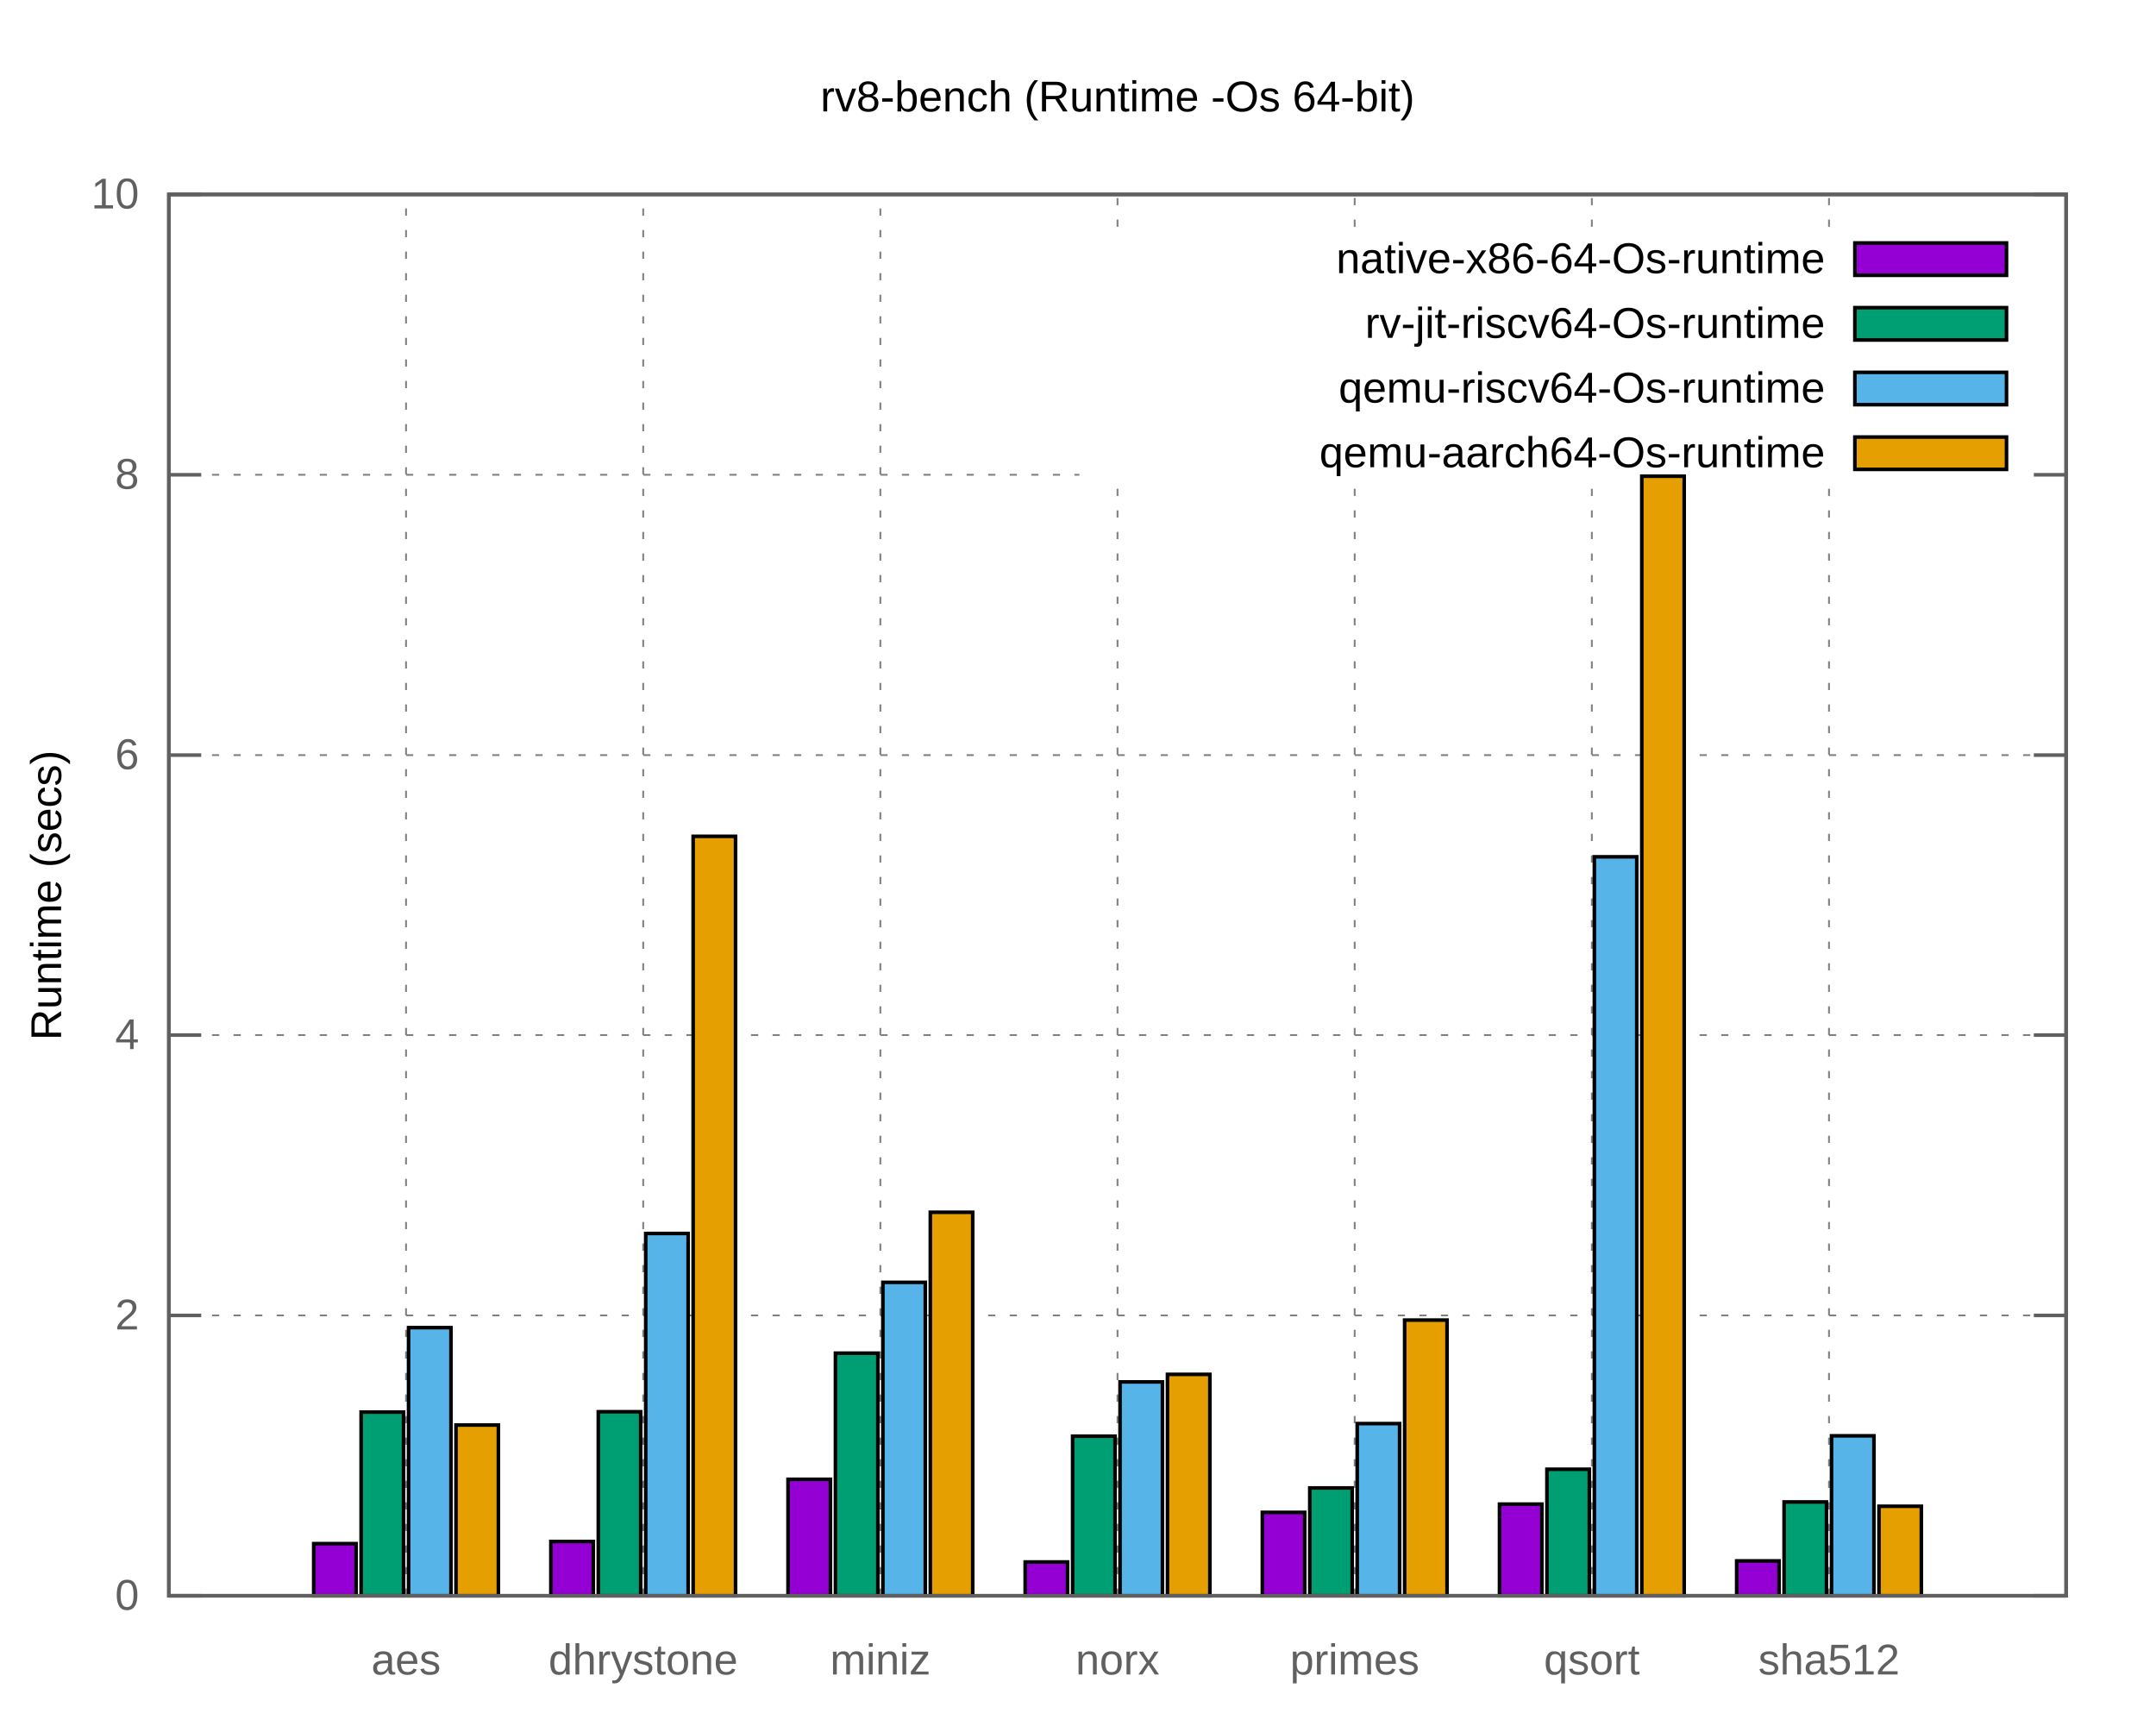
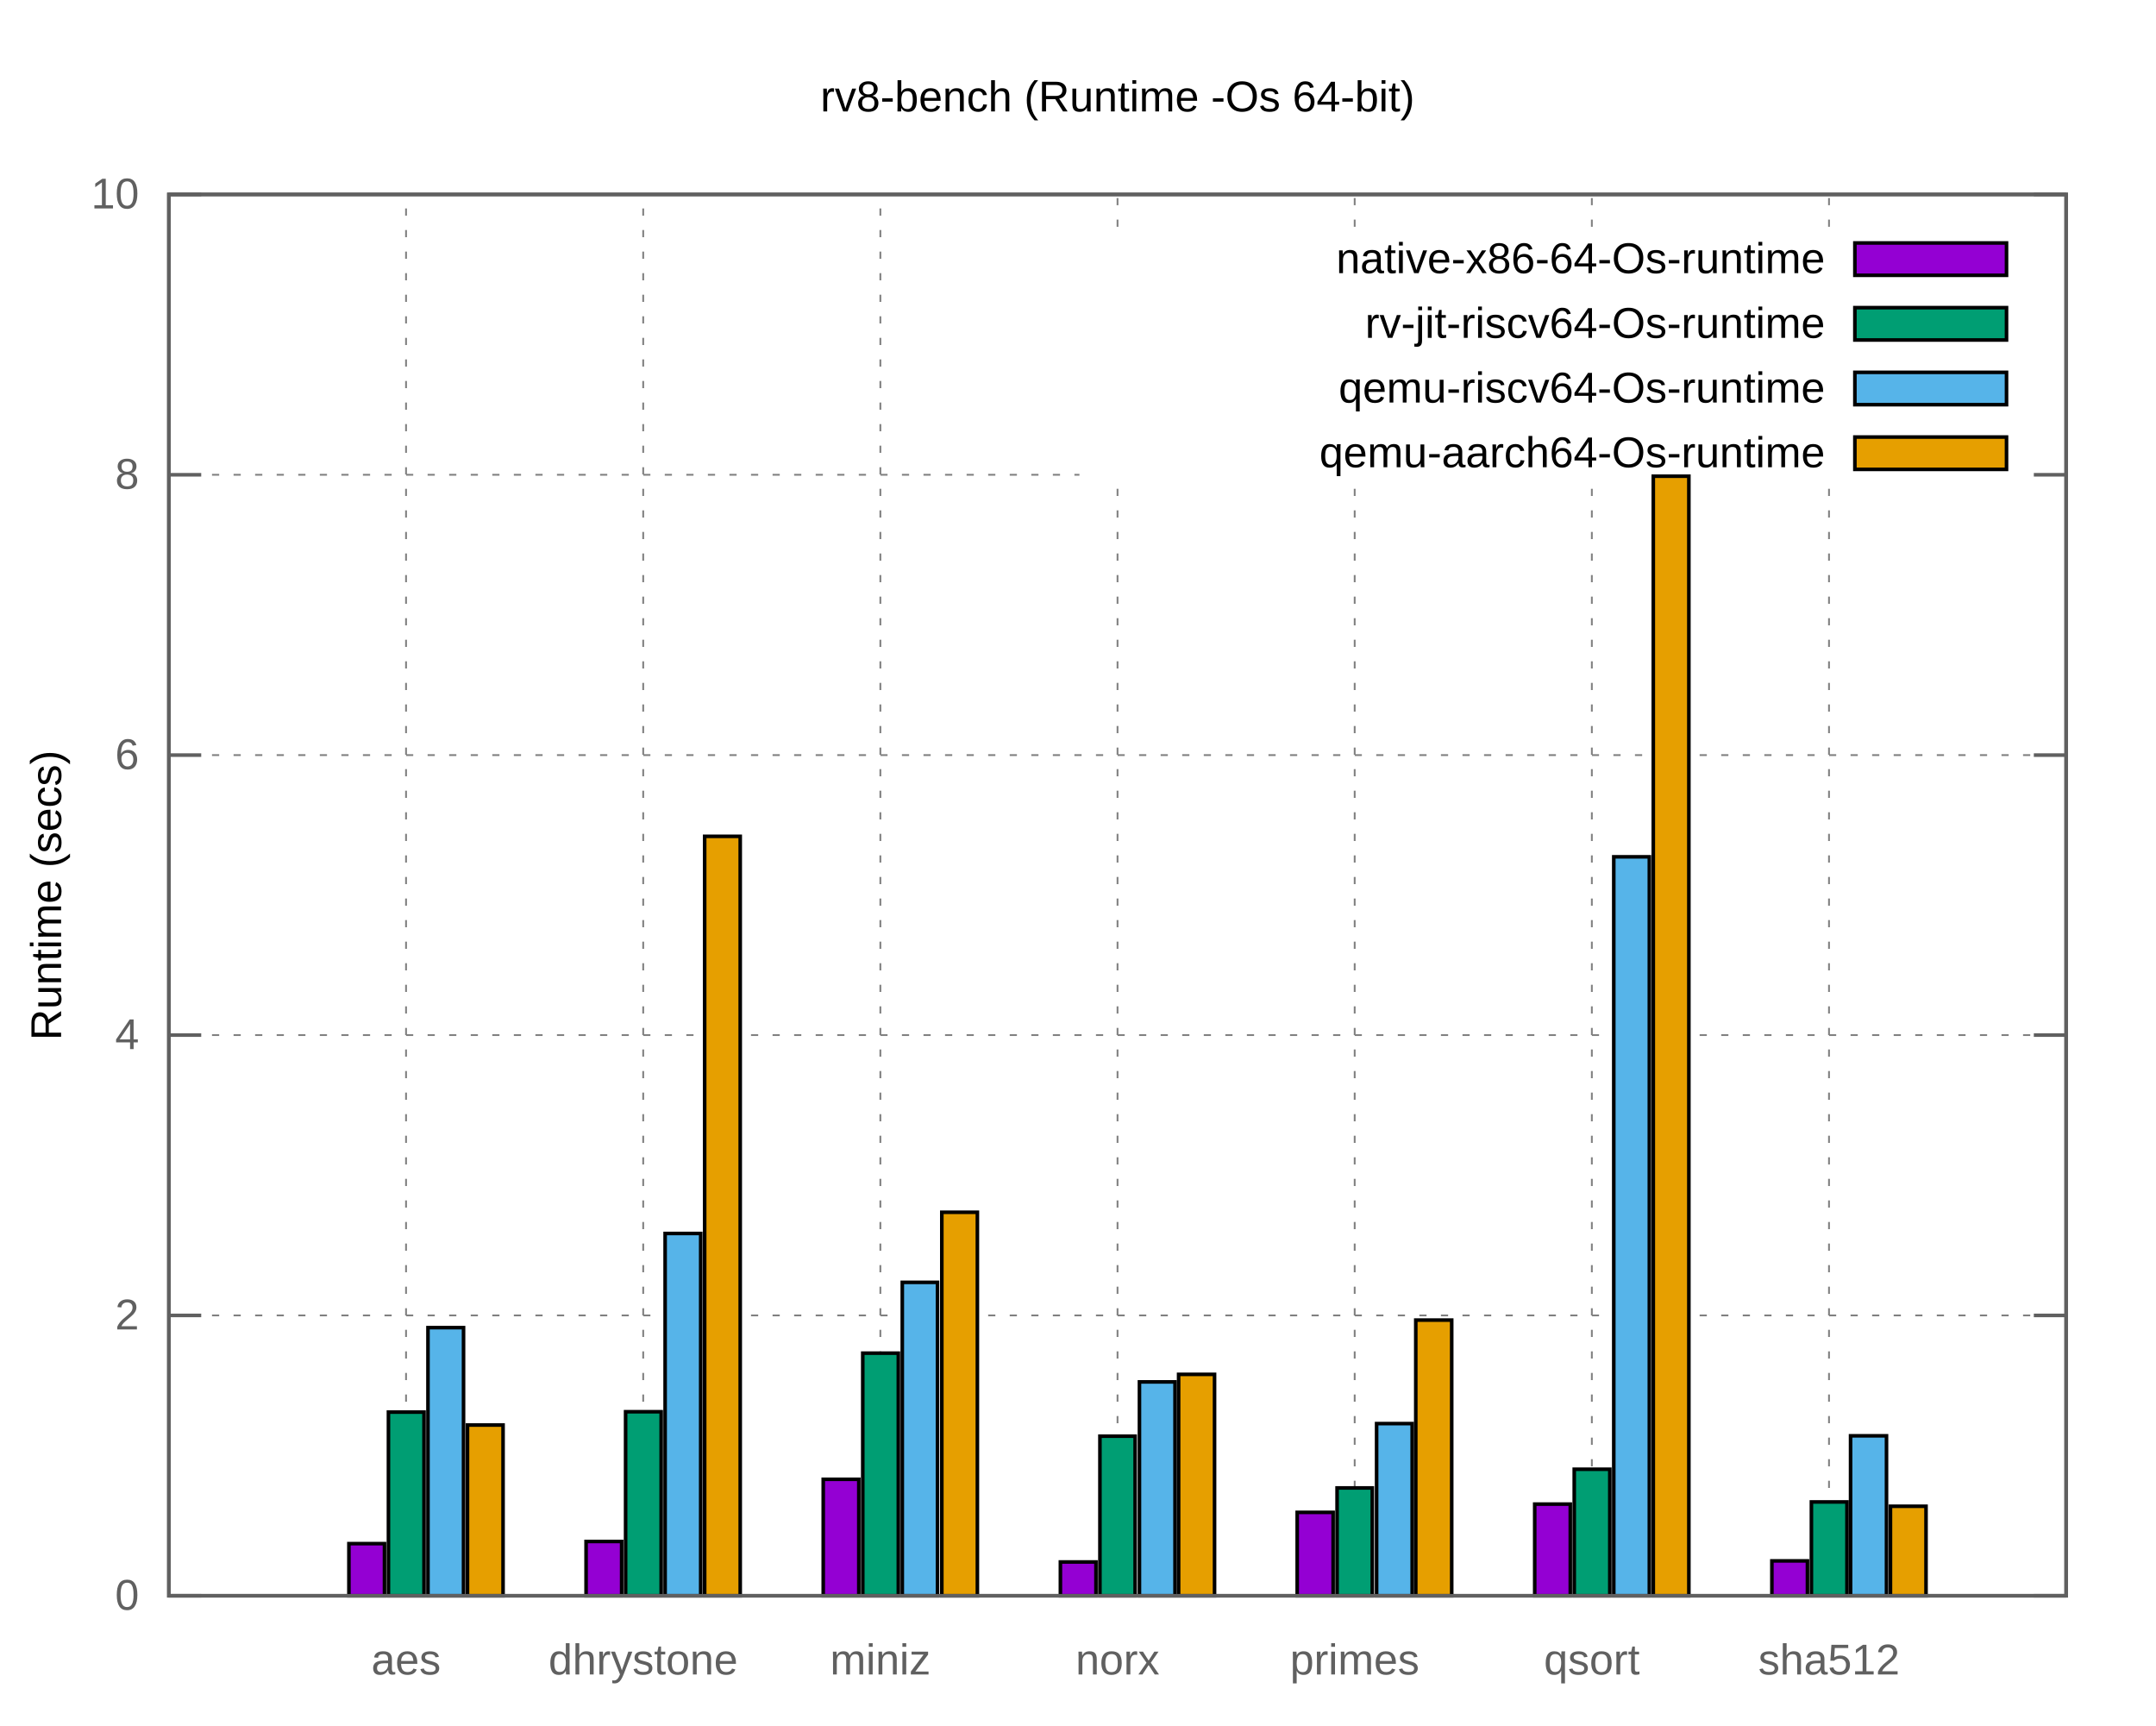
<svg xmlns="http://www.w3.org/2000/svg" xmlns:xlink="http://www.w3.org/1999/xlink" width="600" height="480" viewBox="0 0 600 480">
  <g id="gnuplot_canvas">
    <rect x="0" y="0" width="600" height="480" fill="none" />
    <defs>
      <circle id="gpDot" r="0.5" stroke-width="0.5" />
      <path id="gpPt0" stroke-width="0.222" stroke="currentColor" d="M-1,0 h2 M0,-1 v2" />
      <path id="gpPt1" stroke-width="0.222" stroke="currentColor" d="M-1,-1 L1,1 M1,-1 L-1,1" />
      <path id="gpPt2" stroke-width="0.222" stroke="currentColor" d="M-1,0 L1,0 M0,-1 L0,1 M-1,-1 L1,1 M-1,1 L1,-1" />
      <rect id="gpPt3" stroke-width="0.222" stroke="currentColor" x="-1" y="-1" width="2" height="2" />
      <rect id="gpPt4" stroke-width="0.222" stroke="currentColor" fill="currentColor" x="-1" y="-1" width="2" height="2" />
      <circle id="gpPt5" stroke-width="0.222" stroke="currentColor" cx="0" cy="0" r="1" />
      <use xlink:href="#gpPt5" id="gpPt6" fill="currentColor" stroke="none" />
      <path id="gpPt7" stroke-width="0.222" stroke="currentColor" d="M0,-1.33 L-1.33,0.67 L1.33,0.67 z" />
      <use xlink:href="#gpPt7" id="gpPt8" fill="currentColor" stroke="none" />
      <use xlink:href="#gpPt7" id="gpPt9" stroke="currentColor" transform="rotate(180)" />
      <use xlink:href="#gpPt9" id="gpPt10" fill="currentColor" stroke="none" />
      <use xlink:href="#gpPt3" id="gpPt11" stroke="currentColor" transform="rotate(45)" />
      <use xlink:href="#gpPt11" id="gpPt12" fill="currentColor" stroke="none" />
      <path id="gpPt13" stroke-width="0.222" stroke="currentColor" d="M0,1.330 L1.265,0.411 L0.782,-1.067 L-0.782,-1.076 L-1.265,0.411 z" />
      <use xlink:href="#gpPt13" id="gpPt14" fill="currentColor" stroke="none" />
      <filter id="textbox" filterUnits="objectBoundingBox" x="0" y="0" height="1" width="1">
        <feFlood flood-color="white" flood-opacity="1" result="bgnd" />
        <feComposite in="SourceGraphic" in2="bgnd" operator="atop" />
      </filter>
      <filter id="greybox" filterUnits="objectBoundingBox" x="0" y="0" height="1" width="1">
        <feFlood flood-color="lightgrey" flood-opacity="1" result="grey" />
        <feComposite in="SourceGraphic" in2="grey" operator="atop" />
      </filter>
    </defs>
    <g fill="none" color="white" stroke="rgb( 96,  96,  96)" stroke-width="1.00" stroke-linecap="butt" stroke-linejoin="miter">
</g>
    <g fill="none" color="black" stroke="currentColor" stroke-width="1.00" stroke-linecap="butt" stroke-linejoin="miter">
</g>
    <g fill="none" color="black" stroke="rgb( 96,  96,  96)" stroke-width="0.50" stroke-linecap="butt" stroke-linejoin="miter">
</g>
    <g fill="none" color="gray" stroke="currentColor" stroke-width="0.50" stroke-linecap="butt" stroke-linejoin="miter">
      <path stroke="gray" stroke-dasharray="2,4" class="gridline" d="M47.0,444.0 L575.0,444.0  " />
    </g>
    <g fill="none" color="gray" stroke="gray" stroke-width="1.00" stroke-linecap="butt" stroke-linejoin="miter">
</g>
    <g fill="none" color="black" stroke="currentColor" stroke-width="1.00" stroke-linecap="butt" stroke-linejoin="miter">
      <path stroke="rgb( 96,  96,  96)" d="M47.0,444.0 L56.0,444.0 M575.0,444.0 L566.0,444.0  " />
      <g transform="translate(38.7,447.9)" stroke="none" fill="rgb(96,96,96)" font-family="Arial" font-size="12.00" text-anchor="end">
        <text>
          <tspan font-family="Arial"> 0</tspan>
        </text>
      </g>
    </g>
    <g fill="none" color="black" stroke="currentColor" stroke-width="1.00" stroke-linecap="butt" stroke-linejoin="miter">
</g>
    <g fill="none" color="black" stroke="rgb( 96,  96,  96)" stroke-width="0.50" stroke-linecap="butt" stroke-linejoin="miter">
</g>
    <g fill="none" color="gray" stroke="currentColor" stroke-width="0.50" stroke-linecap="butt" stroke-linejoin="miter">
      <path stroke="gray" stroke-dasharray="2,4" class="gridline" d="M47.0,366.0 L575.0,366.0  " />
    </g>
    <g fill="none" color="gray" stroke="gray" stroke-width="1.00" stroke-linecap="butt" stroke-linejoin="miter">
</g>
    <g fill="none" color="black" stroke="currentColor" stroke-width="1.00" stroke-linecap="butt" stroke-linejoin="miter">
      <path stroke="rgb( 96,  96,  96)" d="M47.0,366.0 L56.0,366.0 M575.0,366.0 L566.0,366.0  " />
      <g transform="translate(38.7,369.9)" stroke="none" fill="rgb(96,96,96)" font-family="Arial" font-size="12.00" text-anchor="end">
        <text>
          <tspan font-family="Arial"> 2</tspan>
        </text>
      </g>
    </g>
    <g fill="none" color="black" stroke="currentColor" stroke-width="1.00" stroke-linecap="butt" stroke-linejoin="miter">
</g>
    <g fill="none" color="black" stroke="rgb( 96,  96,  96)" stroke-width="0.50" stroke-linecap="butt" stroke-linejoin="miter">
</g>
    <g fill="none" color="gray" stroke="currentColor" stroke-width="0.50" stroke-linecap="butt" stroke-linejoin="miter">
      <path stroke="gray" stroke-dasharray="2,4" class="gridline" d="M47.0,288.0 L575.0,288.0  " />
    </g>
    <g fill="none" color="gray" stroke="gray" stroke-width="1.00" stroke-linecap="butt" stroke-linejoin="miter">
</g>
    <g fill="none" color="black" stroke="currentColor" stroke-width="1.00" stroke-linecap="butt" stroke-linejoin="miter">
      <path stroke="rgb( 96,  96,  96)" d="M47.0,288.0 L56.0,288.0 M575.0,288.0 L566.0,288.0  " />
      <g transform="translate(38.7,291.9)" stroke="none" fill="rgb(96,96,96)" font-family="Arial" font-size="12.00" text-anchor="end">
        <text>
          <tspan font-family="Arial"> 4</tspan>
        </text>
      </g>
    </g>
    <g fill="none" color="black" stroke="currentColor" stroke-width="1.00" stroke-linecap="butt" stroke-linejoin="miter">
</g>
    <g fill="none" color="black" stroke="rgb( 96,  96,  96)" stroke-width="0.50" stroke-linecap="butt" stroke-linejoin="miter">
</g>
    <g fill="none" color="gray" stroke="currentColor" stroke-width="0.50" stroke-linecap="butt" stroke-linejoin="miter">
      <path stroke="gray" stroke-dasharray="2,4" class="gridline" d="M47.0,210.1 L575.0,210.1  " />
    </g>
    <g fill="none" color="gray" stroke="gray" stroke-width="1.00" stroke-linecap="butt" stroke-linejoin="miter">
</g>
    <g fill="none" color="black" stroke="currentColor" stroke-width="1.00" stroke-linecap="butt" stroke-linejoin="miter">
      <path stroke="rgb( 96,  96,  96)" d="M47.0,210.1 L56.0,210.1 M575.0,210.1 L566.0,210.1  " />
      <g transform="translate(38.7,214.0)" stroke="none" fill="rgb(96,96,96)" font-family="Arial" font-size="12.00" text-anchor="end">
        <text>
          <tspan font-family="Arial"> 6</tspan>
        </text>
      </g>
    </g>
    <g fill="none" color="black" stroke="currentColor" stroke-width="1.00" stroke-linecap="butt" stroke-linejoin="miter">
</g>
    <g fill="none" color="black" stroke="rgb( 96,  96,  96)" stroke-width="0.50" stroke-linecap="butt" stroke-linejoin="miter">
</g>
    <g fill="none" color="gray" stroke="currentColor" stroke-width="0.50" stroke-linecap="butt" stroke-linejoin="miter">
      <path stroke="gray" stroke-dasharray="2,4" class="gridline" d="M47.0,132.1 L300.4,132.1 M566.7,132.1 L575.0,132.1  " />
    </g>
    <g fill="none" color="gray" stroke="gray" stroke-width="1.00" stroke-linecap="butt" stroke-linejoin="miter">
</g>
    <g fill="none" color="black" stroke="currentColor" stroke-width="1.00" stroke-linecap="butt" stroke-linejoin="miter">
      <path stroke="rgb( 96,  96,  96)" d="M47.0,132.1 L56.0,132.1 M575.0,132.1 L566.0,132.1  " />
      <g transform="translate(38.7,136.0)" stroke="none" fill="rgb(96,96,96)" font-family="Arial" font-size="12.00" text-anchor="end">
        <text>
          <tspan font-family="Arial"> 8</tspan>
        </text>
      </g>
    </g>
    <g fill="none" color="black" stroke="currentColor" stroke-width="1.00" stroke-linecap="butt" stroke-linejoin="miter">
</g>
    <g fill="none" color="black" stroke="rgb( 96,  96,  96)" stroke-width="0.50" stroke-linecap="butt" stroke-linejoin="miter">
</g>
    <g fill="none" color="gray" stroke="currentColor" stroke-width="0.50" stroke-linecap="butt" stroke-linejoin="miter">
      <path stroke="gray" stroke-dasharray="2,4" class="gridline" d="M47.0,54.1 L575.0,54.1  " />
    </g>
    <g fill="none" color="gray" stroke="gray" stroke-width="1.00" stroke-linecap="butt" stroke-linejoin="miter">
</g>
    <g fill="none" color="black" stroke="currentColor" stroke-width="1.00" stroke-linecap="butt" stroke-linejoin="miter">
      <path stroke="rgb( 96,  96,  96)" d="M47.0,54.1 L56.0,54.1 M575.0,54.1 L566.0,54.1  " />
      <g transform="translate(38.7,58.0)" stroke="none" fill="rgb(96,96,96)" font-family="Arial" font-size="12.00" text-anchor="end">
        <text>
          <tspan font-family="Arial"> 10</tspan>
        </text>
      </g>
    </g>
    <g fill="none" color="black" stroke="currentColor" stroke-width="1.00" stroke-linecap="butt" stroke-linejoin="miter">
</g>
    <g fill="none" color="black" stroke="rgb( 96,  96,  96)" stroke-width="0.50" stroke-linecap="butt" stroke-linejoin="miter">
</g>
    <g fill="none" color="gray" stroke="currentColor" stroke-width="0.50" stroke-linecap="butt" stroke-linejoin="miter">
      <path stroke="gray" stroke-dasharray="2,4" class="gridline" d="M113.0,444.0 L113.0,54.1  " />
    </g>
    <g fill="none" color="gray" stroke="gray" stroke-width="1.00" stroke-linecap="butt" stroke-linejoin="miter">
</g>
    <g fill="none" color="black" stroke="currentColor" stroke-width="1.00" stroke-linecap="butt" stroke-linejoin="miter">
      <path stroke="rgb( 96,  96,  96)" d="M113.0,444.0 M113.0,54.1  " />
      <g transform="translate(113.0,465.9)" stroke="none" fill="rgb(96,96,96)" font-family="Arial" font-size="12.00" text-anchor="middle">
        <text>
          <tspan font-family="Arial">aes</tspan>
        </text>
      </g>
    </g>
    <g fill="none" color="black" stroke="currentColor" stroke-width="1.00" stroke-linecap="butt" stroke-linejoin="miter">
</g>
    <g fill="none" color="black" stroke="rgb( 96,  96,  96)" stroke-width="0.50" stroke-linecap="butt" stroke-linejoin="miter">
</g>
    <g fill="none" color="gray" stroke="currentColor" stroke-width="0.50" stroke-linecap="butt" stroke-linejoin="miter">
      <path stroke="gray" stroke-dasharray="2,4" class="gridline" d="M179.0,444.0 L179.0,54.1  " />
    </g>
    <g fill="none" color="gray" stroke="gray" stroke-width="1.00" stroke-linecap="butt" stroke-linejoin="miter">
</g>
    <g fill="none" color="black" stroke="currentColor" stroke-width="1.00" stroke-linecap="butt" stroke-linejoin="miter">
      <path stroke="rgb( 96,  96,  96)" d="M179.0,444.0 M179.0,54.1  " />
      <g transform="translate(179.0,465.9)" stroke="none" fill="rgb(96,96,96)" font-family="Arial" font-size="12.00" text-anchor="middle">
        <text>
          <tspan font-family="Arial">dhrystone</tspan>
        </text>
      </g>
    </g>
    <g fill="none" color="black" stroke="currentColor" stroke-width="1.00" stroke-linecap="butt" stroke-linejoin="miter">
</g>
    <g fill="none" color="black" stroke="rgb( 96,  96,  96)" stroke-width="0.50" stroke-linecap="butt" stroke-linejoin="miter">
</g>
    <g fill="none" color="gray" stroke="currentColor" stroke-width="0.50" stroke-linecap="butt" stroke-linejoin="miter">
      <path stroke="gray" stroke-dasharray="2,4" class="gridline" d="M245.0,444.0 L245.0,54.1  " />
    </g>
    <g fill="none" color="gray" stroke="gray" stroke-width="1.00" stroke-linecap="butt" stroke-linejoin="miter">
</g>
    <g fill="none" color="black" stroke="currentColor" stroke-width="1.00" stroke-linecap="butt" stroke-linejoin="miter">
      <path stroke="rgb( 96,  96,  96)" d="M245.0,444.0 M245.0,54.1  " />
      <g transform="translate(245.0,465.9)" stroke="none" fill="rgb(96,96,96)" font-family="Arial" font-size="12.00" text-anchor="middle">
        <text>
          <tspan font-family="Arial">miniz</tspan>
        </text>
      </g>
    </g>
    <g fill="none" color="black" stroke="currentColor" stroke-width="1.00" stroke-linecap="butt" stroke-linejoin="miter">
</g>
    <g fill="none" color="black" stroke="rgb( 96,  96,  96)" stroke-width="0.50" stroke-linecap="butt" stroke-linejoin="miter">
</g>
    <g fill="none" color="gray" stroke="currentColor" stroke-width="0.50" stroke-linecap="butt" stroke-linejoin="miter">
      <path stroke="gray" stroke-dasharray="2,4" class="gridline" d="M311.0,444.0 L311.0,135.1 M311.0,63.1 L311.0,54.1  " />
    </g>
    <g fill="none" color="gray" stroke="gray" stroke-width="1.00" stroke-linecap="butt" stroke-linejoin="miter">
</g>
    <g fill="none" color="black" stroke="currentColor" stroke-width="1.00" stroke-linecap="butt" stroke-linejoin="miter">
      <path stroke="rgb( 96,  96,  96)" d="M311.0,444.0 M311.0,54.1  " />
      <g transform="translate(311.0,465.9)" stroke="none" fill="rgb(96,96,96)" font-family="Arial" font-size="12.00" text-anchor="middle">
        <text>
          <tspan font-family="Arial">norx</tspan>
        </text>
      </g>
    </g>
    <g fill="none" color="black" stroke="currentColor" stroke-width="1.00" stroke-linecap="butt" stroke-linejoin="miter">
</g>
    <g fill="none" color="black" stroke="rgb( 96,  96,  96)" stroke-width="0.50" stroke-linecap="butt" stroke-linejoin="miter">
</g>
    <g fill="none" color="gray" stroke="currentColor" stroke-width="0.50" stroke-linecap="butt" stroke-linejoin="miter">
      <path stroke="gray" stroke-dasharray="2,4" class="gridline" d="M377.0,444.0 L377.0,135.1 M377.0,63.1 L377.0,54.1  " />
    </g>
    <g fill="none" color="gray" stroke="gray" stroke-width="1.00" stroke-linecap="butt" stroke-linejoin="miter">
</g>
    <g fill="none" color="black" stroke="currentColor" stroke-width="1.00" stroke-linecap="butt" stroke-linejoin="miter">
      <path stroke="rgb( 96,  96,  96)" d="M377.0,444.0 M377.0,54.1  " />
      <g transform="translate(377.0,465.9)" stroke="none" fill="rgb(96,96,96)" font-family="Arial" font-size="12.00" text-anchor="middle">
        <text>
          <tspan font-family="Arial">primes</tspan>
        </text>
      </g>
    </g>
    <g fill="none" color="black" stroke="currentColor" stroke-width="1.00" stroke-linecap="butt" stroke-linejoin="miter">
</g>
    <g fill="none" color="black" stroke="rgb( 96,  96,  96)" stroke-width="0.50" stroke-linecap="butt" stroke-linejoin="miter">
</g>
    <g fill="none" color="gray" stroke="currentColor" stroke-width="0.50" stroke-linecap="butt" stroke-linejoin="miter">
      <path stroke="gray" stroke-dasharray="2,4" class="gridline" d="M443.0,444.0 L443.0,135.1 M443.0,63.1 L443.0,54.1  " />
    </g>
    <g fill="none" color="gray" stroke="gray" stroke-width="1.00" stroke-linecap="butt" stroke-linejoin="miter">
</g>
    <g fill="none" color="black" stroke="currentColor" stroke-width="1.00" stroke-linecap="butt" stroke-linejoin="miter">
      <path stroke="rgb( 96,  96,  96)" d="M443.0,444.0 M443.0,54.1  " />
      <g transform="translate(443.0,465.9)" stroke="none" fill="rgb(96,96,96)" font-family="Arial" font-size="12.00" text-anchor="middle">
        <text>
          <tspan font-family="Arial">qsort</tspan>
        </text>
      </g>
    </g>
    <g fill="none" color="black" stroke="currentColor" stroke-width="1.00" stroke-linecap="butt" stroke-linejoin="miter">
</g>
    <g fill="none" color="black" stroke="rgb( 96,  96,  96)" stroke-width="0.50" stroke-linecap="butt" stroke-linejoin="miter">
</g>
    <g fill="none" color="gray" stroke="currentColor" stroke-width="0.50" stroke-linecap="butt" stroke-linejoin="miter">
      <path stroke="gray" stroke-dasharray="2,4" class="gridline" d="M509.0,444.0 L509.0,135.1 M509.0,63.1 L509.0,54.1  " />
    </g>
    <g fill="none" color="gray" stroke="gray" stroke-width="1.00" stroke-linecap="butt" stroke-linejoin="miter">
</g>
    <g fill="none" color="black" stroke="currentColor" stroke-width="1.00" stroke-linecap="butt" stroke-linejoin="miter">
      <path stroke="rgb( 96,  96,  96)" d="M509.0,444.0 M509.0,54.1  " />
      <g transform="translate(509.0,465.9)" stroke="none" fill="rgb(96,96,96)" font-family="Arial" font-size="12.00" text-anchor="middle">
        <text>
          <tspan font-family="Arial">sha512</tspan>
        </text>
      </g>
    </g>
    <g fill="none" color="black" stroke="currentColor" stroke-width="1.00" stroke-linecap="butt" stroke-linejoin="miter">
</g>
    <g fill="none" color="black" stroke="currentColor" stroke-width="1.00" stroke-linecap="butt" stroke-linejoin="miter">
      <path stroke="rgb( 96,  96,  96)" d="M47.0,54.1 L47.0,444.0 L575.0,444.0 L575.0,54.1 L47.0,54.1 Z  " />
    </g>
    <g fill="none" color="black" stroke="currentColor" stroke-width="1.00" stroke-linecap="butt" stroke-linejoin="miter">
      <g transform="translate(17.0,249.1) rotate(270)" stroke="none" fill="black" font-family="Arial" font-size="12.00" text-anchor="middle">
        <text>
          <tspan font-family="Arial">Runtime (secs)</tspan>
        </text>
      </g>
    </g>
    <g fill="none" color="black" stroke="currentColor" stroke-width="1.00" stroke-linecap="butt" stroke-linejoin="miter">
      <g transform="translate(311.0,31.0)" stroke="none" fill="black" font-family="Arial" font-size="12.00" text-anchor="middle">
        <text>
          <tspan font-family="Arial">rv8-bench (Runtime -Os 64-bit)</tspan>
        </text>
      </g>
    </g>
    <g id="gnuplot_plot_1">
      <g fill="none" color="black" stroke="currentColor" stroke-width="1.00" stroke-linecap="butt" stroke-linejoin="miter">
        <g transform="translate(507.9,76.0)" stroke="none" fill="black" font-family="Arial" font-size="12.00" text-anchor="end">
          <text>
            <tspan font-family="Arial">native-x86-64-Os-runtime</tspan>
          </text>
        </g>
      </g>
      <g fill="none" color="black" stroke="currentColor" stroke-width="1.00" stroke-linecap="butt" stroke-linejoin="miter">
        <g stroke="none" shape-rendering="crispEdges">
          <polygon fill="rgb(148,   0, 211)" points="516.2,76.6 558.4,76.6 558.4,67.6 516.2,67.6 " />
        </g>
        <path stroke="black" d="M516.2,76.6 L558.4,76.6 L558.4,67.6 L516.2,67.6 L516.2,76.6 Z  " />
      </g>
      <g fill="none" color="black" stroke="currentColor" stroke-width="1.00" stroke-linecap="butt" stroke-linejoin="miter">
        <g stroke="none" shape-rendering="crispEdges">
-           <polygon fill="rgb(148,   0, 211)" points="87.3,444.0 99.2,444.0 99.2,429.4 87.3,429.4 " />
-         </g>
-         <path stroke="black" d="M87.3,444.0 L87.3,429.5 L99.1,429.5 L99.1,444.0 L87.3,444.0 Z  " />
-       </g>
-       <g fill="none" color="black" stroke="currentColor" stroke-width="1.00" stroke-linecap="butt" stroke-linejoin="miter">
-         <g stroke="none" shape-rendering="crispEdges">
-           <polygon fill="rgb(148,   0, 211)" points="153.3,444.0 165.2,444.0 165.2,428.8 153.3,428.8 " />
-         </g>
-         <path stroke="black" d="M153.3,444.0 L153.3,428.9 L165.1,428.9 L165.1,444.0 L153.3,444.0 Z  " />
-       </g>
-       <g fill="none" color="black" stroke="currentColor" stroke-width="1.00" stroke-linecap="butt" stroke-linejoin="miter">
-         <g stroke="none" shape-rendering="crispEdges">
-           <polygon fill="rgb(148,   0, 211)" points="219.3,444.0 231.2,444.0 231.2,411.5 219.3,411.5 " />
-         </g>
-         <path stroke="black" d="M219.3,444.0 L219.3,411.6 L231.1,411.6 L231.1,444.0 L219.3,444.0 Z  " />
-       </g>
-       <g fill="none" color="black" stroke="currentColor" stroke-width="1.00" stroke-linecap="butt" stroke-linejoin="miter">
-         <g stroke="none" shape-rendering="crispEdges">
-           <polygon fill="rgb(148,   0, 211)" points="285.3,444.0 297.2,444.0 297.2,434.5 285.3,434.5 " />
-         </g>
-         <path stroke="black" d="M285.3,444.0 L285.3,434.6 L297.1,434.6 L297.1,444.0 L285.3,444.0 Z  " />
-       </g>
-       <g fill="none" color="black" stroke="currentColor" stroke-width="1.00" stroke-linecap="butt" stroke-linejoin="miter">
-         <g stroke="none" shape-rendering="crispEdges">
-           <polygon fill="rgb(148,   0, 211)" points="351.3,444.0 363.2,444.0 363.2,420.7 351.3,420.7 " />
-         </g>
-         <path stroke="black" d="M351.3,444.0 L351.3,420.8 L363.1,420.8 L363.1,444.0 L351.3,444.0 Z  " />
-       </g>
-       <g fill="none" color="black" stroke="currentColor" stroke-width="1.00" stroke-linecap="butt" stroke-linejoin="miter">
-         <g stroke="none" shape-rendering="crispEdges">
-           <polygon fill="rgb(148,   0, 211)" points="417.3,444.0 429.2,444.0 429.2,418.4 417.3,418.4 " />
-         </g>
-         <path stroke="black" d="M417.3,444.0 L417.3,418.5 L429.1,418.5 L429.1,444.0 L417.3,444.0 Z  " />
-       </g>
-       <g fill="none" color="black" stroke="currentColor" stroke-width="1.00" stroke-linecap="butt" stroke-linejoin="miter">
-         <g stroke="none" shape-rendering="crispEdges">
-           <polygon fill="rgb(148,   0, 211)" points="483.3,444.0 495.2,444.0 495.2,434.2 483.3,434.2 " />
-         </g>
-         <path stroke="black" d="M483.3,444.0 L483.3,434.3 L495.1,434.3 L495.1,444.0 L483.3,444.0 Z  " />
+           <polygon fill="rgb(148,   0, 211)" points="97.1,444.0 107.1,444.0 107.1,429.4 97.1,429.4 " />
+         </g>
+         <path stroke="black" d="M97.1,444.0 L97.1,429.5 L107.0,429.5 L107.0,444.0 L97.1,444.0 Z  " />
+       </g>
+       <g fill="none" color="black" stroke="currentColor" stroke-width="1.00" stroke-linecap="butt" stroke-linejoin="miter">
+         <g stroke="none" shape-rendering="crispEdges">
+           <polygon fill="rgb(148,   0, 211)" points="163.1,444.0 173.1,444.0 173.1,428.8 163.1,428.8 " />
+         </g>
+         <path stroke="black" d="M163.1,444.0 L163.1,428.9 L173.0,428.9 L173.0,444.0 L163.1,444.0 Z  " />
+       </g>
+       <g fill="none" color="black" stroke="currentColor" stroke-width="1.00" stroke-linecap="butt" stroke-linejoin="miter">
+         <g stroke="none" shape-rendering="crispEdges">
+           <polygon fill="rgb(148,   0, 211)" points="229.1,444.0 239.1,444.0 239.1,411.5 229.1,411.5 " />
+         </g>
+         <path stroke="black" d="M229.1,444.0 L229.1,411.6 L239.0,411.6 L239.0,444.0 L229.1,444.0 Z  " />
+       </g>
+       <g fill="none" color="black" stroke="currentColor" stroke-width="1.00" stroke-linecap="butt" stroke-linejoin="miter">
+         <g stroke="none" shape-rendering="crispEdges">
+           <polygon fill="rgb(148,   0, 211)" points="295.1,444.0 305.1,444.0 305.1,434.5 295.1,434.5 " />
+         </g>
+         <path stroke="black" d="M295.1,444.0 L295.1,434.6 L305.0,434.6 L305.0,444.0 L295.1,444.0 Z  " />
+       </g>
+       <g fill="none" color="black" stroke="currentColor" stroke-width="1.00" stroke-linecap="butt" stroke-linejoin="miter">
+         <g stroke="none" shape-rendering="crispEdges">
+           <polygon fill="rgb(148,   0, 211)" points="361.0,444.0 371.1,444.0 371.1,420.7 361.0,420.7 " />
+         </g>
+         <path stroke="black" d="M361.0,444.0 L361.0,420.8 L371.0,420.8 L371.0,444.0 L361.0,444.0 Z  " />
+       </g>
+       <g fill="none" color="black" stroke="currentColor" stroke-width="1.00" stroke-linecap="butt" stroke-linejoin="miter">
+         <g stroke="none" shape-rendering="crispEdges">
+           <polygon fill="rgb(148,   0, 211)" points="427.1,444.0 437.1,444.0 437.1,418.4 427.1,418.4 " />
+         </g>
+         <path stroke="black" d="M427.1,444.0 L427.1,418.5 L437.0,418.5 L437.0,444.0 L427.1,444.0 Z  " />
+       </g>
+       <g fill="none" color="black" stroke="currentColor" stroke-width="1.00" stroke-linecap="butt" stroke-linejoin="miter">
+         <g stroke="none" shape-rendering="crispEdges">
+           <polygon fill="rgb(148,   0, 211)" points="493.1,444.0 503.1,444.0 503.1,434.2 493.1,434.2 " />
+         </g>
+         <path stroke="black" d="M493.1,444.0 L493.1,434.3 L503.0,434.3 L503.0,444.0 L493.1,444.0 Z  " />
      </g>
      <g fill="none" color="black" stroke="currentColor" stroke-width="1.00" stroke-linecap="butt" stroke-linejoin="miter">
</g>
    </g>
    <g id="gnuplot_plot_2">
      <g fill="none" color="black" stroke="currentColor" stroke-width="1.00" stroke-linecap="butt" stroke-linejoin="miter">
        <g transform="translate(507.9,94.0)" stroke="none" fill="black" font-family="Arial" font-size="12.00" text-anchor="end">
          <text>
            <tspan font-family="Arial">rv-jit-riscv64-Os-runtime</tspan>
          </text>
        </g>
      </g>
      <g fill="none" color="black" stroke="currentColor" stroke-width="1.00" stroke-linecap="butt" stroke-linejoin="miter">
        <g stroke="none" shape-rendering="crispEdges">
          <polygon fill="rgb(  0, 158, 115)" points="516.2,94.6 558.4,94.6 558.4,85.6 516.2,85.6 " />
        </g>
        <path stroke="black" d="M516.2,94.6 L558.4,94.6 L558.4,85.6 L516.2,85.6 L516.2,94.6 Z  " />
      </g>
      <g fill="none" color="black" stroke="currentColor" stroke-width="1.00" stroke-linecap="butt" stroke-linejoin="miter">
        <g stroke="none" shape-rendering="crispEdges">
-           <polygon fill="rgb(  0, 158, 115)" points="100.5,444.0 112.4,444.0 112.4,392.8 100.5,392.8 " />
-         </g>
-         <path stroke="black" d="M100.5,444.0 L100.5,392.9 L112.3,392.9 L112.3,444.0 L100.5,444.0 Z  " />
-       </g>
-       <g fill="none" color="black" stroke="currentColor" stroke-width="1.00" stroke-linecap="butt" stroke-linejoin="miter">
-         <g stroke="none" shape-rendering="crispEdges">
-           <polygon fill="rgb(  0, 158, 115)" points="166.5,444.0 178.4,444.0 178.4,392.7 166.5,392.7 " />
-         </g>
-         <path stroke="black" d="M166.5,444.0 L166.5,392.8 L178.3,392.8 L178.3,444.0 L166.5,444.0 Z  " />
-       </g>
-       <g fill="none" color="black" stroke="currentColor" stroke-width="1.00" stroke-linecap="butt" stroke-linejoin="miter">
-         <g stroke="none" shape-rendering="crispEdges">
-           <polygon fill="rgb(  0, 158, 115)" points="232.5,444.0 244.4,444.0 244.4,376.4 232.5,376.4 " />
-         </g>
-         <path stroke="black" d="M232.5,444.0 L232.5,376.5 L244.3,376.5 L244.3,444.0 L232.5,444.0 Z  " />
-       </g>
-       <g fill="none" color="black" stroke="currentColor" stroke-width="1.00" stroke-linecap="butt" stroke-linejoin="miter">
-         <g stroke="none" shape-rendering="crispEdges">
-           <polygon fill="rgb(  0, 158, 115)" points="298.5,444.0 310.4,444.0 310.4,399.5 298.5,399.5 " />
-         </g>
-         <path stroke="black" d="M298.5,444.0 L298.5,399.6 L310.3,399.6 L310.3,444.0 L298.5,444.0 Z  " />
-       </g>
-       <g fill="none" color="black" stroke="currentColor" stroke-width="1.00" stroke-linecap="butt" stroke-linejoin="miter">
-         <g stroke="none" shape-rendering="crispEdges">
-           <polygon fill="rgb(  0, 158, 115)" points="364.5,444.0 376.4,444.0 376.4,413.9 364.5,413.9 " />
-         </g>
-         <path stroke="black" d="M364.5,444.0 L364.5,414.0 L376.3,414.0 L376.3,444.0 L364.5,444.0 Z  " />
-       </g>
-       <g fill="none" color="black" stroke="currentColor" stroke-width="1.00" stroke-linecap="butt" stroke-linejoin="miter">
-         <g stroke="none" shape-rendering="crispEdges">
-           <polygon fill="rgb(  0, 158, 115)" points="430.5,444.0 442.4,444.0 442.4,408.7 430.5,408.7 " />
-         </g>
-         <path stroke="black" d="M430.5,444.0 L430.5,408.8 L442.3,408.8 L442.3,444.0 L430.5,444.0 Z  " />
-       </g>
-       <g fill="none" color="black" stroke="currentColor" stroke-width="1.00" stroke-linecap="butt" stroke-linejoin="miter">
-         <g stroke="none" shape-rendering="crispEdges">
-           <polygon fill="rgb(  0, 158, 115)" points="496.5,444.0 508.4,444.0 508.4,417.8 496.5,417.8 " />
-         </g>
-         <path stroke="black" d="M496.5,444.0 L496.5,417.9 L508.3,417.9 L508.3,444.0 L496.5,444.0 Z  " />
+           <polygon fill="rgb(  0, 158, 115)" points="108.1,444.0 118.1,444.0 118.1,392.8 108.1,392.8 " />
+         </g>
+         <path stroke="black" d="M108.1,444.0 L108.1,392.9 L118.0,392.9 L118.0,444.0 L108.1,444.0 Z  " />
+       </g>
+       <g fill="none" color="black" stroke="currentColor" stroke-width="1.00" stroke-linecap="butt" stroke-linejoin="miter">
+         <g stroke="none" shape-rendering="crispEdges">
+           <polygon fill="rgb(  0, 158, 115)" points="174.1,444.0 184.1,444.0 184.1,392.7 174.1,392.7 " />
+         </g>
+         <path stroke="black" d="M174.1,444.0 L174.1,392.8 L184.0,392.8 L184.0,444.0 L174.1,444.0 Z  " />
+       </g>
+       <g fill="none" color="black" stroke="currentColor" stroke-width="1.00" stroke-linecap="butt" stroke-linejoin="miter">
+         <g stroke="none" shape-rendering="crispEdges">
+           <polygon fill="rgb(  0, 158, 115)" points="240.1,444.0 250.1,444.0 250.1,376.4 240.1,376.4 " />
+         </g>
+         <path stroke="black" d="M240.1,444.0 L240.1,376.5 L250.0,376.5 L250.0,444.0 L240.1,444.0 Z  " />
+       </g>
+       <g fill="none" color="black" stroke="currentColor" stroke-width="1.00" stroke-linecap="butt" stroke-linejoin="miter">
+         <g stroke="none" shape-rendering="crispEdges">
+           <polygon fill="rgb(  0, 158, 115)" points="306.1,444.0 316.0,444.0 316.0,399.5 306.1,399.5 " />
+         </g>
+         <path stroke="black" d="M306.1,444.0 L306.1,399.6 L315.9,399.6 L315.9,444.0 L306.1,444.0 Z  " />
+       </g>
+       <g fill="none" color="black" stroke="currentColor" stroke-width="1.00" stroke-linecap="butt" stroke-linejoin="miter">
+         <g stroke="none" shape-rendering="crispEdges">
+           <polygon fill="rgb(  0, 158, 115)" points="372.1,444.0 382.0,444.0 382.0,413.9 372.1,413.9 " />
+         </g>
+         <path stroke="black" d="M372.1,444.0 L372.1,414.0 L381.9,414.0 L381.9,444.0 L372.1,444.0 Z  " />
+       </g>
+       <g fill="none" color="black" stroke="currentColor" stroke-width="1.00" stroke-linecap="butt" stroke-linejoin="miter">
+         <g stroke="none" shape-rendering="crispEdges">
+           <polygon fill="rgb(  0, 158, 115)" points="438.1,444.0 448.1,444.0 448.1,408.7 438.1,408.7 " />
+         </g>
+         <path stroke="black" d="M438.1,444.0 L438.1,408.8 L448.0,408.8 L448.0,444.0 L438.1,444.0 Z  " />
+       </g>
+       <g fill="none" color="black" stroke="currentColor" stroke-width="1.00" stroke-linecap="butt" stroke-linejoin="miter">
+         <g stroke="none" shape-rendering="crispEdges">
+           <polygon fill="rgb(  0, 158, 115)" points="504.1,444.0 514.1,444.0 514.1,417.8 504.1,417.8 " />
+         </g>
+         <path stroke="black" d="M504.1,444.0 L504.1,417.9 L514.0,417.9 L514.0,444.0 L504.1,444.0 Z  " />
      </g>
      <g fill="none" color="black" stroke="currentColor" stroke-width="1.00" stroke-linecap="butt" stroke-linejoin="miter">
</g>
    </g>
    <g id="gnuplot_plot_3">
      <g fill="none" color="black" stroke="currentColor" stroke-width="1.00" stroke-linecap="butt" stroke-linejoin="miter">
        <g transform="translate(507.9,112.0)" stroke="none" fill="black" font-family="Arial" font-size="12.00" text-anchor="end">
          <text>
            <tspan font-family="Arial">qemu-riscv64-Os-runtime</tspan>
          </text>
        </g>
      </g>
      <g fill="none" color="black" stroke="currentColor" stroke-width="1.00" stroke-linecap="butt" stroke-linejoin="miter">
        <g stroke="none" shape-rendering="crispEdges">
          <polygon fill="rgb( 86, 180, 233)" points="516.2,112.6 558.4,112.6 558.4,103.6 516.2,103.6 " />
        </g>
        <path stroke="black" d="M516.2,112.6 L558.4,112.6 L558.4,103.6 L516.2,103.6 L516.2,112.6 Z  " />
      </g>
      <g fill="none" color="black" stroke="currentColor" stroke-width="1.00" stroke-linecap="butt" stroke-linejoin="miter">
        <g stroke="none" shape-rendering="crispEdges">
-           <polygon fill="rgb( 86, 180, 233)" points="113.7,444.0 125.6,444.0 125.6,369.3 113.7,369.3 " />
-         </g>
-         <path stroke="black" d="M113.7,444.0 L113.7,369.4 L125.5,369.4 L125.5,444.0 L113.7,444.0 Z  " />
-       </g>
-       <g fill="none" color="black" stroke="currentColor" stroke-width="1.00" stroke-linecap="butt" stroke-linejoin="miter">
-         <g stroke="none" shape-rendering="crispEdges">
-           <polygon fill="rgb( 86, 180, 233)" points="179.7,444.0 191.6,444.0 191.6,343.1 179.7,343.1 " />
-         </g>
-         <path stroke="black" d="M179.7,444.0 L179.7,343.2 L191.5,343.2 L191.5,444.0 L179.7,444.0 Z  " />
-       </g>
-       <g fill="none" color="black" stroke="currentColor" stroke-width="1.00" stroke-linecap="butt" stroke-linejoin="miter">
-         <g stroke="none" shape-rendering="crispEdges">
-           <polygon fill="rgb( 86, 180, 233)" points="245.7,444.0 257.6,444.0 257.6,356.7 245.7,356.7 " />
-         </g>
-         <path stroke="black" d="M245.7,444.0 L245.7,356.8 L257.5,356.8 L257.5,444.0 L245.7,444.0 Z  " />
-       </g>
-       <g fill="none" color="black" stroke="currentColor" stroke-width="1.00" stroke-linecap="butt" stroke-linejoin="miter">
-         <g stroke="none" shape-rendering="crispEdges">
-           <polygon fill="rgb( 86, 180, 233)" points="311.7,444.0 323.6,444.0 323.6,384.4 311.7,384.4 " />
-         </g>
-         <path stroke="black" d="M311.7,444.0 L311.7,384.5 L323.5,384.5 L323.5,444.0 L311.7,444.0 Z  " />
-       </g>
-       <g fill="none" color="black" stroke="currentColor" stroke-width="1.00" stroke-linecap="butt" stroke-linejoin="miter">
-         <g stroke="none" shape-rendering="crispEdges">
-           <polygon fill="rgb( 86, 180, 233)" points="377.7,444.0 389.6,444.0 389.6,396.0 377.7,396.0 " />
-         </g>
-         <path stroke="black" d="M377.7,444.0 L377.7,396.1 L389.5,396.1 L389.5,444.0 L377.7,444.0 Z  " />
-       </g>
-       <g fill="none" color="black" stroke="currentColor" stroke-width="1.00" stroke-linecap="butt" stroke-linejoin="miter">
-         <g stroke="none" shape-rendering="crispEdges">
-           <polygon fill="rgb( 86, 180, 233)" points="443.7,444.0 455.6,444.0 455.6,238.3 443.7,238.3 " />
-         </g>
-         <path stroke="black" d="M443.7,444.0 L443.7,238.4 L455.5,238.4 L455.5,444.0 L443.7,444.0 Z  " />
-       </g>
-       <g fill="none" color="black" stroke="currentColor" stroke-width="1.00" stroke-linecap="butt" stroke-linejoin="miter">
-         <g stroke="none" shape-rendering="crispEdges">
-           <polygon fill="rgb( 86, 180, 233)" points="509.7,444.0 521.6,444.0 521.6,399.4 509.7,399.4 " />
-         </g>
-         <path stroke="black" d="M509.7,444.0 L509.7,399.5 L521.5,399.5 L521.5,444.0 L509.7,444.0 Z  " />
+           <polygon fill="rgb( 86, 180, 233)" points="119.1,444.0 129.1,444.0 129.1,369.3 119.1,369.3 " />
+         </g>
+         <path stroke="black" d="M119.1,444.0 L119.1,369.4 L129.0,369.4 L129.0,444.0 L119.1,444.0 Z  " />
+       </g>
+       <g fill="none" color="black" stroke="currentColor" stroke-width="1.00" stroke-linecap="butt" stroke-linejoin="miter">
+         <g stroke="none" shape-rendering="crispEdges">
+           <polygon fill="rgb( 86, 180, 233)" points="185.1,444.0 195.1,444.0 195.1,343.1 185.1,343.1 " />
+         </g>
+         <path stroke="black" d="M185.1,444.0 L185.1,343.2 L195.0,343.2 L195.0,444.0 L185.1,444.0 Z  " />
+       </g>
+       <g fill="none" color="black" stroke="currentColor" stroke-width="1.00" stroke-linecap="butt" stroke-linejoin="miter">
+         <g stroke="none" shape-rendering="crispEdges">
+           <polygon fill="rgb( 86, 180, 233)" points="251.1,444.0 261.0,444.0 261.0,356.7 251.1,356.7 " />
+         </g>
+         <path stroke="black" d="M251.1,444.0 L251.1,356.8 L260.9,356.8 L260.9,444.0 L251.1,444.0 Z  " />
+       </g>
+       <g fill="none" color="black" stroke="currentColor" stroke-width="1.00" stroke-linecap="butt" stroke-linejoin="miter">
+         <g stroke="none" shape-rendering="crispEdges">
+           <polygon fill="rgb( 86, 180, 233)" points="317.1,444.0 327.1,444.0 327.1,384.4 317.1,384.4 " />
+         </g>
+         <path stroke="black" d="M317.1,444.0 L317.1,384.5 L327.0,384.5 L327.0,444.0 L317.1,444.0 Z  " />
+       </g>
+       <g fill="none" color="black" stroke="currentColor" stroke-width="1.00" stroke-linecap="butt" stroke-linejoin="miter">
+         <g stroke="none" shape-rendering="crispEdges">
+           <polygon fill="rgb( 86, 180, 233)" points="383.1,444.0 393.1,444.0 393.1,396.0 383.1,396.0 " />
+         </g>
+         <path stroke="black" d="M383.1,444.0 L383.1,396.1 L393.0,396.1 L393.0,444.0 L383.1,444.0 Z  " />
+       </g>
+       <g fill="none" color="black" stroke="currentColor" stroke-width="1.00" stroke-linecap="butt" stroke-linejoin="miter">
+         <g stroke="none" shape-rendering="crispEdges">
+           <polygon fill="rgb( 86, 180, 233)" points="449.1,444.0 459.1,444.0 459.1,238.3 449.1,238.3 " />
+         </g>
+         <path stroke="black" d="M449.1,444.0 L449.1,238.4 L459.0,238.4 L459.0,444.0 L449.1,444.0 Z  " />
+       </g>
+       <g fill="none" color="black" stroke="currentColor" stroke-width="1.00" stroke-linecap="butt" stroke-linejoin="miter">
+         <g stroke="none" shape-rendering="crispEdges">
+           <polygon fill="rgb( 86, 180, 233)" points="515.0,444.0 525.1,444.0 525.1,399.4 515.0,399.4 " />
+         </g>
+         <path stroke="black" d="M515.0,444.0 L515.0,399.5 L525.0,399.5 L525.0,444.0 L515.0,444.0 Z  " />
      </g>
      <g fill="none" color="black" stroke="currentColor" stroke-width="1.00" stroke-linecap="butt" stroke-linejoin="miter">
</g>
    </g>
    <g id="gnuplot_plot_4">
      <g fill="none" color="black" stroke="currentColor" stroke-width="1.00" stroke-linecap="butt" stroke-linejoin="miter">
        <g transform="translate(507.9,130.0)" stroke="none" fill="black" font-family="Arial" font-size="12.00" text-anchor="end">
          <text>
            <tspan font-family="Arial">qemu-aarch64-Os-runtime</tspan>
          </text>
        </g>
      </g>
      <g fill="none" color="black" stroke="currentColor" stroke-width="1.00" stroke-linecap="butt" stroke-linejoin="miter">
        <g stroke="none" shape-rendering="crispEdges">
          <polygon fill="rgb(230, 159,   0)" points="516.2,130.6 558.4,130.6 558.4,121.6 516.2,121.6 " />
        </g>
        <path stroke="black" d="M516.2,130.6 L558.4,130.6 L558.4,121.6 L516.2,121.6 L516.2,130.6 Z  " />
      </g>
      <g fill="none" color="black" stroke="currentColor" stroke-width="1.00" stroke-linecap="butt" stroke-linejoin="miter">
        <g stroke="none" shape-rendering="crispEdges">
-           <polygon fill="rgb(230, 159,   0)" points="126.9,444.0 138.8,444.0 138.8,396.4 126.9,396.4 " />
-         </g>
-         <path stroke="black" d="M126.9,444.0 L126.9,396.5 L138.7,396.5 L138.7,444.0 L126.9,444.0 Z  " />
-       </g>
-       <g fill="none" color="black" stroke="currentColor" stroke-width="1.00" stroke-linecap="butt" stroke-linejoin="miter">
-         <g stroke="none" shape-rendering="crispEdges">
-           <polygon fill="rgb(230, 159,   0)" points="192.9,444.0 204.8,444.0 204.8,232.6 192.9,232.6 " />
-         </g>
-         <path stroke="black" d="M192.9,444.0 L192.9,232.7 L204.7,232.7 L204.7,444.0 L192.9,444.0 Z  " />
-       </g>
-       <g fill="none" color="black" stroke="currentColor" stroke-width="1.00" stroke-linecap="butt" stroke-linejoin="miter">
-         <g stroke="none" shape-rendering="crispEdges">
-           <polygon fill="rgb(230, 159,   0)" points="258.9,444.0 270.8,444.0 270.8,337.2 258.9,337.2 " />
-         </g>
-         <path stroke="black" d="M258.9,444.0 L258.9,337.3 L270.7,337.3 L270.7,444.0 L258.9,444.0 Z  " />
-       </g>
-       <g fill="none" color="black" stroke="currentColor" stroke-width="1.00" stroke-linecap="butt" stroke-linejoin="miter">
-         <g stroke="none" shape-rendering="crispEdges">
-           <polygon fill="rgb(230, 159,   0)" points="324.9,444.0 336.8,444.0 336.8,382.3 324.9,382.3 " />
-         </g>
-         <path stroke="black" d="M324.9,444.0 L324.9,382.4 L336.7,382.4 L336.7,444.0 L324.9,444.0 Z  " />
-       </g>
-       <g fill="none" color="black" stroke="currentColor" stroke-width="1.00" stroke-linecap="butt" stroke-linejoin="miter">
-         <g stroke="none" shape-rendering="crispEdges">
-           <polygon fill="rgb(230, 159,   0)" points="390.9,444.0 402.8,444.0 402.8,367.2 390.9,367.2 " />
-         </g>
-         <path stroke="black" d="M390.9,444.0 L390.9,367.3 L402.7,367.3 L402.7,444.0 L390.9,444.0 Z  " />
-       </g>
-       <g fill="none" color="black" stroke="currentColor" stroke-width="1.00" stroke-linecap="butt" stroke-linejoin="miter">
-         <g stroke="none" shape-rendering="crispEdges">
-           <polygon fill="rgb(230, 159,   0)" points="456.9,444.0 468.8,444.0 468.8,132.4 456.9,132.4 " />
-         </g>
-         <path stroke="black" d="M456.9,444.0 L456.9,132.5 L468.7,132.5 L468.7,444.0 L456.9,444.0 Z  " />
-       </g>
-       <g fill="none" color="black" stroke="currentColor" stroke-width="1.00" stroke-linecap="butt" stroke-linejoin="miter">
-         <g stroke="none" shape-rendering="crispEdges">
-           <polygon fill="rgb(230, 159,   0)" points="522.9,444.0 534.8,444.0 534.8,419.0 522.9,419.0 " />
-         </g>
-         <path stroke="black" d="M522.9,444.0 L522.9,419.1 L534.7,419.1 L534.7,444.0 L522.9,444.0 Z  " />
+           <polygon fill="rgb(230, 159,   0)" points="130.1,444.0 140.1,444.0 140.1,396.4 130.1,396.4 " />
+         </g>
+         <path stroke="black" d="M130.1,444.0 L130.1,396.5 L140.0,396.5 L140.0,444.0 L130.1,444.0 Z  " />
+       </g>
+       <g fill="none" color="black" stroke="currentColor" stroke-width="1.00" stroke-linecap="butt" stroke-linejoin="miter">
+         <g stroke="none" shape-rendering="crispEdges">
+           <polygon fill="rgb(230, 159,   0)" points="196.1,444.0 206.1,444.0 206.1,232.6 196.1,232.6 " />
+         </g>
+         <path stroke="black" d="M196.1,444.0 L196.1,232.7 L206.0,232.7 L206.0,444.0 L196.1,444.0 Z  " />
+       </g>
+       <g fill="none" color="black" stroke="currentColor" stroke-width="1.00" stroke-linecap="butt" stroke-linejoin="miter">
+         <g stroke="none" shape-rendering="crispEdges">
+           <polygon fill="rgb(230, 159,   0)" points="262.1,444.0 272.1,444.0 272.1,337.2 262.1,337.2 " />
+         </g>
+         <path stroke="black" d="M262.1,444.0 L262.1,337.3 L272.0,337.3 L272.0,444.0 L262.1,444.0 Z  " />
+       </g>
+       <g fill="none" color="black" stroke="currentColor" stroke-width="1.00" stroke-linecap="butt" stroke-linejoin="miter">
+         <g stroke="none" shape-rendering="crispEdges">
+           <polygon fill="rgb(230, 159,   0)" points="328.0,444.0 338.1,444.0 338.1,382.3 328.0,382.3 " />
+         </g>
+         <path stroke="black" d="M328.0,444.0 L328.0,382.4 L338.0,382.4 L338.0,444.0 L328.0,444.0 Z  " />
+       </g>
+       <g fill="none" color="black" stroke="currentColor" stroke-width="1.00" stroke-linecap="butt" stroke-linejoin="miter">
+         <g stroke="none" shape-rendering="crispEdges">
+           <polygon fill="rgb(230, 159,   0)" points="394.0,444.0 404.1,444.0 404.1,367.2 394.0,367.2 " />
+         </g>
+         <path stroke="black" d="M394.0,444.0 L394.0,367.3 L404.0,367.3 L404.0,444.0 L394.0,444.0 Z  " />
+       </g>
+       <g fill="none" color="black" stroke="currentColor" stroke-width="1.00" stroke-linecap="butt" stroke-linejoin="miter">
+         <g stroke="none" shape-rendering="crispEdges">
+           <polygon fill="rgb(230, 159,   0)" points="460.1,444.0 470.1,444.0 470.1,132.4 460.1,132.4 " />
+         </g>
+         <path stroke="black" d="M460.1,444.0 L460.1,132.5 L470.0,132.5 L470.0,444.0 L460.1,444.0 Z  " />
+       </g>
+       <g fill="none" color="black" stroke="currentColor" stroke-width="1.00" stroke-linecap="butt" stroke-linejoin="miter">
+         <g stroke="none" shape-rendering="crispEdges">
+           <polygon fill="rgb(230, 159,   0)" points="526.1,444.0 536.1,444.0 536.1,419.0 526.1,419.0 " />
+         </g>
+         <path stroke="black" d="M526.1,444.0 L526.1,419.1 L536.0,419.1 L536.0,444.0 L526.1,444.0 Z  " />
      </g>
      <g fill="none" color="black" stroke="currentColor" stroke-width="1.00" stroke-linecap="butt" stroke-linejoin="miter">
</g>
    </g>
    <g fill="none" color="white" stroke="rgb(230, 159,   0)" stroke-width="2.00" stroke-linecap="butt" stroke-linejoin="miter">
</g>
    <g fill="none" color="black" stroke="currentColor" stroke-width="2.00" stroke-linecap="butt" stroke-linejoin="miter">
</g>
    <g fill="none" color="black" stroke="black" stroke-width="1.00" stroke-linecap="butt" stroke-linejoin="miter">
</g>
    <g fill="none" color="black" stroke="currentColor" stroke-width="1.00" stroke-linecap="butt" stroke-linejoin="miter">
      <path stroke="rgb( 96,  96,  96)" d="M47.0,54.1 L47.0,444.0 L575.0,444.0 L575.0,54.1 L47.0,54.1 Z  " />
    </g>
    <g fill="none" color="black" stroke="currentColor" stroke-width="1.00" stroke-linecap="butt" stroke-linejoin="miter">
</g>
  </g>
</svg>
